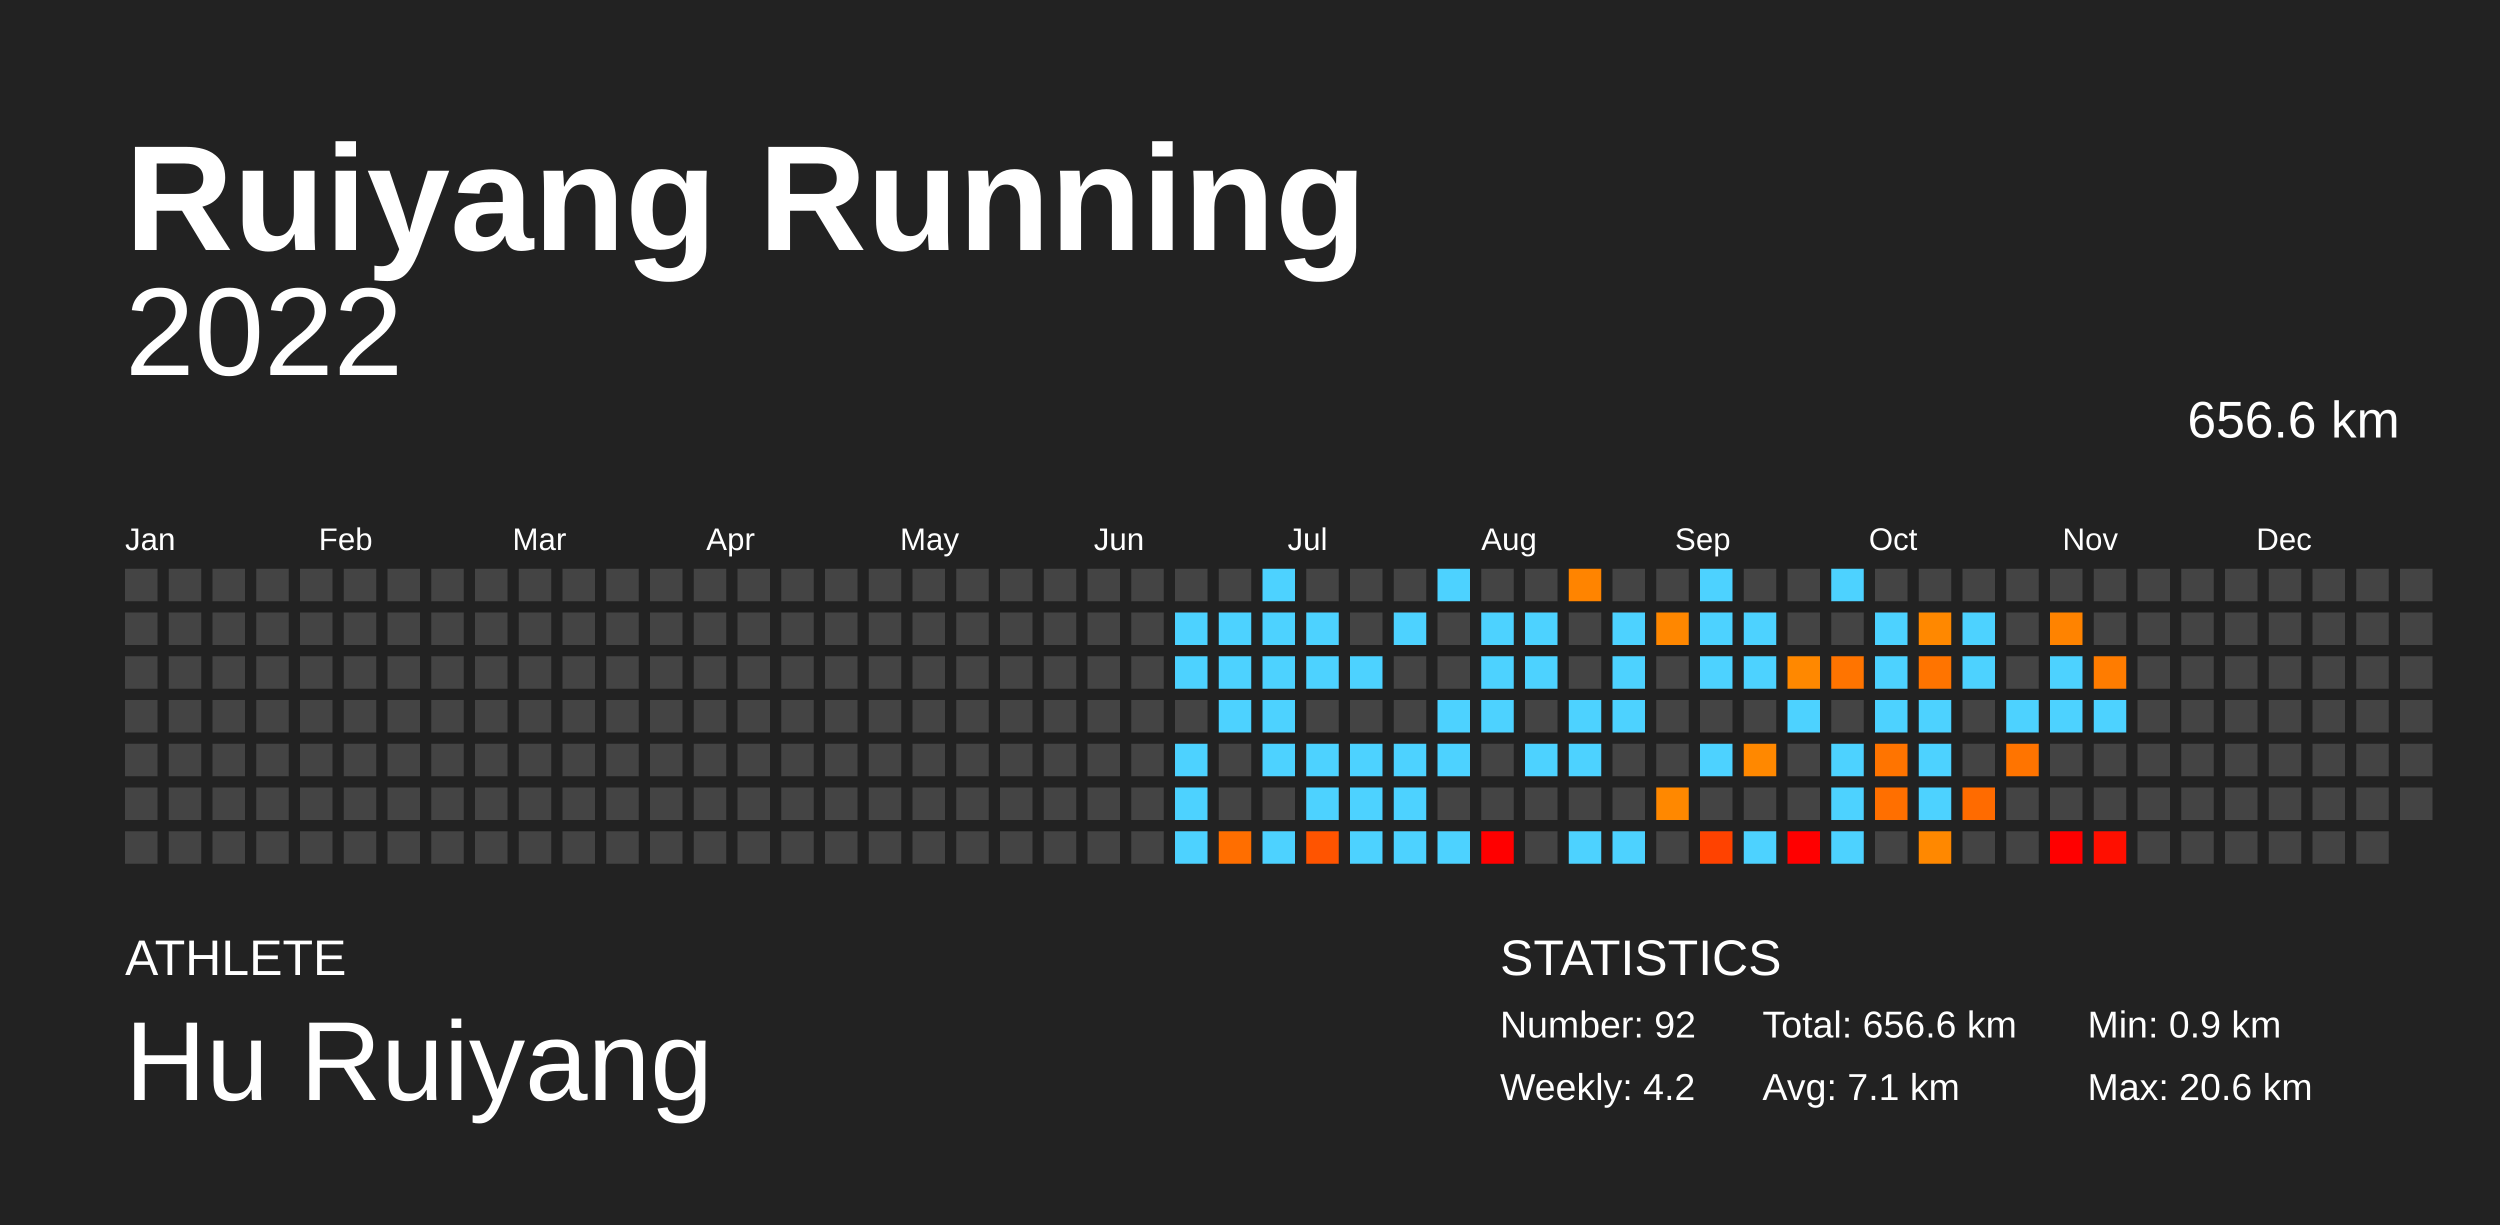
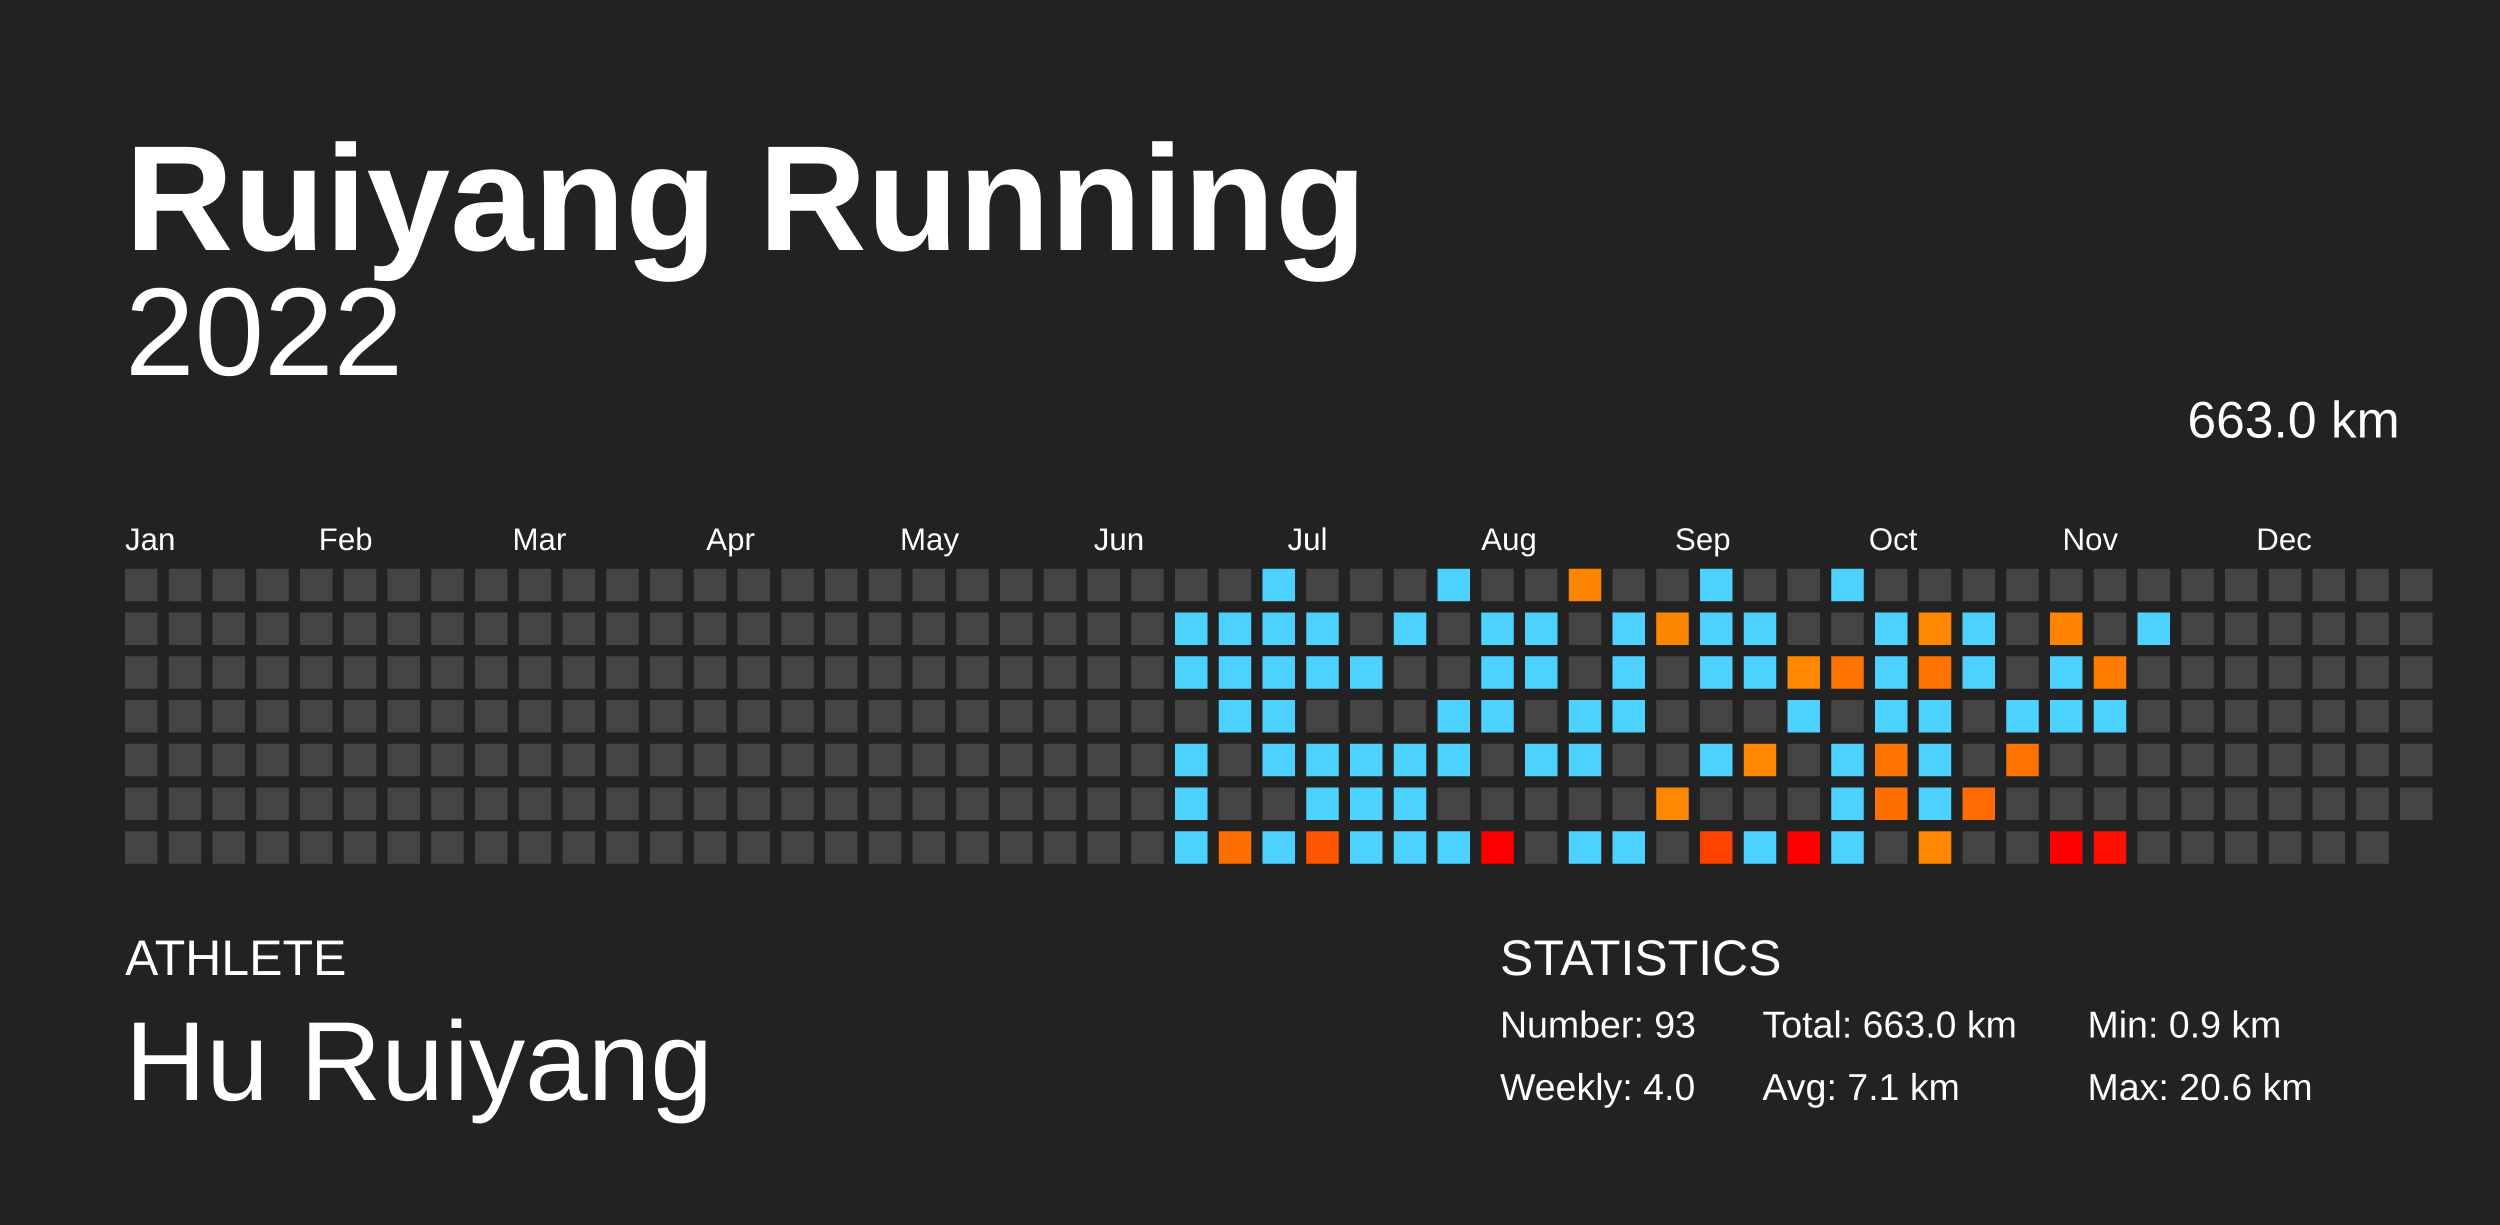
<svg xmlns="http://www.w3.org/2000/svg" baseProfile="full" height="98mm" version="1.1" viewBox="0,0,200,98" width="200mm">
  <defs />
  <rect fill="#222222" height="98" width="200" x="0" y="0" />
  <text fill="#FFFFFF" style="font-size:12px; font-family:Arial; font-weight:bold;" x="10" y="20">Ruiyang Running</text>
  <text fill="#FFFFFF" style="font-size:4px; font-family:Arial" x="10" y="78">ATHLETE</text>
  <text fill="#FFFFFF" style="font-size:9px; font-family:Arial" x="10" y="88">Hu Ruiyang</text>
  <text fill="#FFFFFF" style="font-size:4px; font-family:Arial" x="120" y="78">STATISTICS</text>
-   <text fill="#FFFFFF" style="font-size:3px; font-family:Arial" x="120" y="83">Number: 92</text>
-   <text fill="#FFFFFF" style="font-size:3px; font-family:Arial" x="120" y="88">Weekly: 4.2</text>
-   <text fill="#FFFFFF" style="font-size:3px; font-family:Arial" x="141" y="83">Total: 656.6 km</text>
+   <text fill="#FFFFFF" style="font-size:3px; font-family:Arial" x="120" y="83">Number: 93</text>
+   <text fill="#FFFFFF" style="font-size:3px; font-family:Arial" x="120" y="88">Weekly: 4.0</text>
+   <text fill="#FFFFFF" style="font-size:3px; font-family:Arial" x="141" y="83">Total: 663.0 km</text>
  <text fill="#FFFFFF" style="font-size:3px; font-family:Arial" x="141" y="88">Avg: 7.1 km</text>
  <text fill="#FFFFFF" style="font-size:3px; font-family:Arial" x="167" y="83">Min: 0.9 km</text>
  <text fill="#FFFFFF" style="font-size:3px; font-family:Arial" x="167" y="88">Max: 20.6 km</text>
  <text alignment-baseline="hanging" fill="#FFFFFF" style="font-size:10.0px; font-family:Arial;" x="10" y="30">2022</text>
-   <text alignment-baseline="hanging" fill="#FFFFFF" style="font-size:4.125px; font-family:Arial;" x="175" y="35">656.6 km</text>
+   <text alignment-baseline="hanging" fill="#FFFFFF" style="font-size:4.125px; font-family:Arial;" x="175" y="35">663.0 km</text>
  <text fill="#FFFFFF" style="font-size:2.5px; font-family:Arial" x="10.0" y="44">Jan</text>
  <text fill="#FFFFFF" style="font-size:2.5px; font-family:Arial" x="25.5" y="44">Feb</text>
  <text fill="#FFFFFF" style="font-size:2.5px; font-family:Arial" x="41.0" y="44">Mar</text>
  <text fill="#FFFFFF" style="font-size:2.5px; font-family:Arial" x="56.5" y="44">Apr</text>
  <text fill="#FFFFFF" style="font-size:2.5px; font-family:Arial" x="72.0" y="44">May</text>
  <text fill="#FFFFFF" style="font-size:2.5px; font-family:Arial" x="87.5" y="44">Jun</text>
  <text fill="#FFFFFF" style="font-size:2.5px; font-family:Arial" x="103.0" y="44">Jul</text>
  <text fill="#FFFFFF" style="font-size:2.5px; font-family:Arial" x="118.5" y="44">Aug</text>
  <text fill="#FFFFFF" style="font-size:2.5px; font-family:Arial" x="134.0" y="44">Sep</text>
  <text fill="#FFFFFF" style="font-size:2.5px; font-family:Arial" x="149.5" y="44">Oct</text>
  <text fill="#FFFFFF" style="font-size:2.5px; font-family:Arial" x="165.0" y="44">Nov</text>
  <text fill="#FFFFFF" style="font-size:2.5px; font-family:Arial" x="180.5" y="44">Dec</text>
  <rect fill="#444444" height="2.6" width="2.6" x="10.0" y="45.5" />
  <rect fill="#444444" height="2.6" width="2.6" x="10.0" y="49.0" />
  <rect fill="#444444" height="2.6" width="2.6" x="10.0" y="52.5" />
  <rect fill="#444444" height="2.6" width="2.6" x="10.0" y="56.0" />
  <rect fill="#444444" height="2.6" width="2.6" x="10.0" y="59.5" />
  <rect fill="#444444" height="2.6" width="2.6" x="10.0" y="63.0" />
  <rect fill="#444444" height="2.6" width="2.6" x="10.0" y="66.5" />
  <rect fill="#444444" height="2.6" width="2.6" x="13.5" y="45.5" />
  <rect fill="#444444" height="2.6" width="2.6" x="13.5" y="49.0" />
  <rect fill="#444444" height="2.6" width="2.6" x="13.5" y="52.5" />
  <rect fill="#444444" height="2.6" width="2.6" x="13.5" y="56.0" />
  <rect fill="#444444" height="2.6" width="2.6" x="13.5" y="59.5" />
  <rect fill="#444444" height="2.6" width="2.6" x="13.5" y="63.0" />
  <rect fill="#444444" height="2.6" width="2.6" x="13.5" y="66.5" />
  <rect fill="#444444" height="2.6" width="2.6" x="17.0" y="45.5" />
  <rect fill="#444444" height="2.6" width="2.6" x="17.0" y="49.0" />
  <rect fill="#444444" height="2.6" width="2.6" x="17.0" y="52.5" />
  <rect fill="#444444" height="2.6" width="2.6" x="17.0" y="56.0" />
  <rect fill="#444444" height="2.6" width="2.6" x="17.0" y="59.5" />
  <rect fill="#444444" height="2.6" width="2.6" x="17.0" y="63.0" />
  <rect fill="#444444" height="2.6" width="2.6" x="17.0" y="66.5" />
  <rect fill="#444444" height="2.6" width="2.6" x="20.5" y="45.5" />
  <rect fill="#444444" height="2.6" width="2.6" x="20.5" y="49.0" />
  <rect fill="#444444" height="2.6" width="2.6" x="20.5" y="52.5" />
  <rect fill="#444444" height="2.6" width="2.6" x="20.5" y="56.0" />
  <rect fill="#444444" height="2.6" width="2.6" x="20.5" y="59.5" />
  <rect fill="#444444" height="2.6" width="2.6" x="20.5" y="63.0" />
  <rect fill="#444444" height="2.6" width="2.6" x="20.5" y="66.5" />
  <rect fill="#444444" height="2.6" width="2.6" x="24.0" y="45.5" />
  <rect fill="#444444" height="2.6" width="2.6" x="24.0" y="49.0" />
  <rect fill="#444444" height="2.6" width="2.6" x="24.0" y="52.5" />
  <rect fill="#444444" height="2.6" width="2.6" x="24.0" y="56.0" />
  <rect fill="#444444" height="2.6" width="2.6" x="24.0" y="59.5" />
  <rect fill="#444444" height="2.6" width="2.6" x="24.0" y="63.0" />
  <rect fill="#444444" height="2.6" width="2.6" x="24.0" y="66.5" />
  <rect fill="#444444" height="2.6" width="2.6" x="27.5" y="45.5" />
  <rect fill="#444444" height="2.6" width="2.6" x="27.5" y="49.0" />
  <rect fill="#444444" height="2.6" width="2.6" x="27.5" y="52.5" />
  <rect fill="#444444" height="2.6" width="2.6" x="27.5" y="56.0" />
  <rect fill="#444444" height="2.6" width="2.6" x="27.5" y="59.5" />
  <rect fill="#444444" height="2.6" width="2.6" x="27.5" y="63.0" />
  <rect fill="#444444" height="2.6" width="2.6" x="27.5" y="66.5" />
  <rect fill="#444444" height="2.6" width="2.6" x="31.0" y="45.5" />
  <rect fill="#444444" height="2.6" width="2.6" x="31.0" y="49.0" />
  <rect fill="#444444" height="2.6" width="2.6" x="31.0" y="52.5" />
  <rect fill="#444444" height="2.6" width="2.6" x="31.0" y="56.0" />
  <rect fill="#444444" height="2.6" width="2.6" x="31.0" y="59.5" />
  <rect fill="#444444" height="2.6" width="2.6" x="31.0" y="63.0" />
  <rect fill="#444444" height="2.6" width="2.6" x="31.0" y="66.5" />
  <rect fill="#444444" height="2.6" width="2.6" x="34.5" y="45.5" />
  <rect fill="#444444" height="2.6" width="2.6" x="34.5" y="49.0" />
  <rect fill="#444444" height="2.6" width="2.6" x="34.5" y="52.5" />
  <rect fill="#444444" height="2.6" width="2.6" x="34.5" y="56.0" />
  <rect fill="#444444" height="2.6" width="2.6" x="34.5" y="59.5" />
  <rect fill="#444444" height="2.6" width="2.6" x="34.5" y="63.0" />
  <rect fill="#444444" height="2.6" width="2.6" x="34.5" y="66.5" />
  <rect fill="#444444" height="2.6" width="2.6" x="38.0" y="45.5" />
  <rect fill="#444444" height="2.6" width="2.6" x="38.0" y="49.0" />
  <rect fill="#444444" height="2.6" width="2.6" x="38.0" y="52.5" />
  <rect fill="#444444" height="2.6" width="2.6" x="38.0" y="56.0" />
  <rect fill="#444444" height="2.6" width="2.6" x="38.0" y="59.5" />
  <rect fill="#444444" height="2.6" width="2.6" x="38.0" y="63.0" />
  <rect fill="#444444" height="2.6" width="2.6" x="38.0" y="66.5" />
  <rect fill="#444444" height="2.6" width="2.6" x="41.5" y="45.5" />
  <rect fill="#444444" height="2.6" width="2.6" x="41.5" y="49.0" />
  <rect fill="#444444" height="2.6" width="2.6" x="41.5" y="52.5" />
  <rect fill="#444444" height="2.6" width="2.6" x="41.5" y="56.0" />
  <rect fill="#444444" height="2.6" width="2.6" x="41.5" y="59.5" />
  <rect fill="#444444" height="2.6" width="2.6" x="41.5" y="63.0" />
  <rect fill="#444444" height="2.6" width="2.6" x="41.5" y="66.5" />
  <rect fill="#444444" height="2.6" width="2.6" x="45.0" y="45.5" />
  <rect fill="#444444" height="2.6" width="2.6" x="45.0" y="49.0" />
  <rect fill="#444444" height="2.6" width="2.6" x="45.0" y="52.5" />
  <rect fill="#444444" height="2.6" width="2.6" x="45.0" y="56.0" />
  <rect fill="#444444" height="2.6" width="2.6" x="45.0" y="59.5" />
  <rect fill="#444444" height="2.6" width="2.6" x="45.0" y="63.0" />
  <rect fill="#444444" height="2.6" width="2.6" x="45.0" y="66.5" />
  <rect fill="#444444" height="2.6" width="2.6" x="48.5" y="45.5" />
  <rect fill="#444444" height="2.6" width="2.6" x="48.5" y="49.0" />
  <rect fill="#444444" height="2.6" width="2.6" x="48.5" y="52.5" />
  <rect fill="#444444" height="2.6" width="2.6" x="48.5" y="56.0" />
  <rect fill="#444444" height="2.6" width="2.6" x="48.5" y="59.5" />
  <rect fill="#444444" height="2.6" width="2.6" x="48.5" y="63.0" />
  <rect fill="#444444" height="2.6" width="2.6" x="48.5" y="66.5" />
  <rect fill="#444444" height="2.6" width="2.6" x="52.0" y="45.5" />
  <rect fill="#444444" height="2.6" width="2.6" x="52.0" y="49.0" />
  <rect fill="#444444" height="2.6" width="2.6" x="52.0" y="52.5" />
  <rect fill="#444444" height="2.6" width="2.6" x="52.0" y="56.0" />
  <rect fill="#444444" height="2.6" width="2.6" x="52.0" y="59.5" />
  <rect fill="#444444" height="2.6" width="2.6" x="52.0" y="63.0" />
  <rect fill="#444444" height="2.6" width="2.6" x="52.0" y="66.5" />
  <rect fill="#444444" height="2.6" width="2.6" x="55.5" y="45.5" />
  <rect fill="#444444" height="2.6" width="2.6" x="55.5" y="49.0" />
  <rect fill="#444444" height="2.6" width="2.6" x="55.5" y="52.5" />
  <rect fill="#444444" height="2.6" width="2.6" x="55.5" y="56.0" />
  <rect fill="#444444" height="2.6" width="2.6" x="55.5" y="59.5" />
  <rect fill="#444444" height="2.6" width="2.6" x="55.5" y="63.0" />
  <rect fill="#444444" height="2.6" width="2.6" x="55.5" y="66.5" />
  <rect fill="#444444" height="2.6" width="2.6" x="59.0" y="45.5" />
  <rect fill="#444444" height="2.6" width="2.6" x="59.0" y="49.0" />
  <rect fill="#444444" height="2.6" width="2.6" x="59.0" y="52.5" />
  <rect fill="#444444" height="2.6" width="2.6" x="59.0" y="56.0" />
  <rect fill="#444444" height="2.6" width="2.6" x="59.0" y="59.5" />
  <rect fill="#444444" height="2.6" width="2.6" x="59.0" y="63.0" />
  <rect fill="#444444" height="2.6" width="2.6" x="59.0" y="66.5" />
  <rect fill="#444444" height="2.6" width="2.6" x="62.5" y="45.5" />
  <rect fill="#444444" height="2.6" width="2.6" x="62.5" y="49.0" />
  <rect fill="#444444" height="2.6" width="2.6" x="62.5" y="52.5" />
  <rect fill="#444444" height="2.6" width="2.6" x="62.5" y="56.0" />
  <rect fill="#444444" height="2.6" width="2.6" x="62.5" y="59.5" />
  <rect fill="#444444" height="2.6" width="2.6" x="62.5" y="63.0" />
  <rect fill="#444444" height="2.6" width="2.6" x="62.5" y="66.5" />
  <rect fill="#444444" height="2.6" width="2.6" x="66.0" y="45.5" />
  <rect fill="#444444" height="2.6" width="2.6" x="66.0" y="49.0" />
  <rect fill="#444444" height="2.6" width="2.6" x="66.0" y="52.5" />
  <rect fill="#444444" height="2.6" width="2.6" x="66.0" y="56.0" />
  <rect fill="#444444" height="2.6" width="2.6" x="66.0" y="59.5" />
  <rect fill="#444444" height="2.6" width="2.6" x="66.0" y="63.0" />
  <rect fill="#444444" height="2.6" width="2.6" x="66.0" y="66.5" />
  <rect fill="#444444" height="2.6" width="2.6" x="69.5" y="45.5" />
  <rect fill="#444444" height="2.6" width="2.6" x="69.5" y="49.0" />
  <rect fill="#444444" height="2.6" width="2.6" x="69.5" y="52.5" />
  <rect fill="#444444" height="2.6" width="2.6" x="69.5" y="56.0" />
  <rect fill="#444444" height="2.6" width="2.6" x="69.5" y="59.5" />
  <rect fill="#444444" height="2.6" width="2.6" x="69.5" y="63.0" />
  <rect fill="#444444" height="2.6" width="2.6" x="69.5" y="66.5" />
  <rect fill="#444444" height="2.6" width="2.6" x="73.0" y="45.5" />
  <rect fill="#444444" height="2.6" width="2.6" x="73.0" y="49.0" />
  <rect fill="#444444" height="2.6" width="2.6" x="73.0" y="52.5" />
  <rect fill="#444444" height="2.6" width="2.6" x="73.0" y="56.0" />
  <rect fill="#444444" height="2.6" width="2.6" x="73.0" y="59.5" />
  <rect fill="#444444" height="2.6" width="2.6" x="73.0" y="63.0" />
  <rect fill="#444444" height="2.6" width="2.6" x="73.0" y="66.5" />
  <rect fill="#444444" height="2.6" width="2.6" x="76.5" y="45.5" />
  <rect fill="#444444" height="2.6" width="2.6" x="76.5" y="49.0" />
  <rect fill="#444444" height="2.6" width="2.6" x="76.5" y="52.5" />
  <rect fill="#444444" height="2.6" width="2.6" x="76.5" y="56.0" />
  <rect fill="#444444" height="2.6" width="2.6" x="76.5" y="59.5" />
  <rect fill="#444444" height="2.6" width="2.6" x="76.5" y="63.0" />
  <rect fill="#444444" height="2.6" width="2.6" x="76.5" y="66.5" />
  <rect fill="#444444" height="2.6" width="2.6" x="80.0" y="45.5" />
  <rect fill="#444444" height="2.6" width="2.6" x="80.0" y="49.0" />
  <rect fill="#444444" height="2.6" width="2.6" x="80.0" y="52.5" />
  <rect fill="#444444" height="2.6" width="2.6" x="80.0" y="56.0" />
  <rect fill="#444444" height="2.6" width="2.6" x="80.0" y="59.5" />
  <rect fill="#444444" height="2.6" width="2.6" x="80.0" y="63.0" />
  <rect fill="#444444" height="2.6" width="2.6" x="80.0" y="66.5" />
  <rect fill="#444444" height="2.6" width="2.6" x="83.5" y="45.5" />
  <rect fill="#444444" height="2.6" width="2.6" x="83.5" y="49.0" />
  <rect fill="#444444" height="2.6" width="2.6" x="83.5" y="52.5" />
  <rect fill="#444444" height="2.6" width="2.6" x="83.5" y="56.0" />
  <rect fill="#444444" height="2.6" width="2.6" x="83.5" y="59.5" />
  <rect fill="#444444" height="2.6" width="2.6" x="83.5" y="63.0" />
  <rect fill="#444444" height="2.6" width="2.6" x="83.5" y="66.5" />
  <rect fill="#444444" height="2.6" width="2.6" x="87.0" y="45.5" />
  <rect fill="#444444" height="2.6" width="2.6" x="87.0" y="49.0" />
  <rect fill="#444444" height="2.6" width="2.6" x="87.0" y="52.5" />
  <rect fill="#444444" height="2.6" width="2.6" x="87.0" y="56.0" />
  <rect fill="#444444" height="2.6" width="2.6" x="87.0" y="59.5" />
  <rect fill="#444444" height="2.6" width="2.6" x="87.0" y="63.0" />
  <rect fill="#444444" height="2.6" width="2.6" x="87.0" y="66.5" />
  <rect fill="#444444" height="2.6" width="2.6" x="90.5" y="45.5" />
  <rect fill="#444444" height="2.6" width="2.6" x="90.5" y="49.0" />
  <rect fill="#444444" height="2.6" width="2.6" x="90.5" y="52.5" />
  <rect fill="#444444" height="2.6" width="2.6" x="90.5" y="56.0" />
  <rect fill="#444444" height="2.6" width="2.6" x="90.5" y="59.5" />
  <rect fill="#444444" height="2.6" width="2.6" x="90.5" y="63.0" />
  <rect fill="#444444" height="2.6" width="2.6" x="90.5" y="66.5" />
  <rect fill="#444444" height="2.6" width="2.6" x="94.0" y="45.5" />
  <rect fill="#4dd2ff" height="2.6" width="2.6" x="94.0" y="49.0" />
  <rect fill="#4dd2ff" height="2.6" width="2.6" x="94.0" y="52.5" />
  <rect fill="#444444" height="2.6" width="2.6" x="94.0" y="56.0" />
  <rect fill="#4dd2ff" height="2.6" width="2.6" x="94.0" y="59.5" />
  <rect fill="#4dd2ff" height="2.6" width="2.6" x="94.0" y="63.0" />
  <rect fill="#4dd2ff" height="2.6" width="2.6" x="94.0" y="66.5" />
  <rect fill="#444444" height="2.6" width="2.6" x="97.5" y="45.5" />
  <rect fill="#4dd2ff" height="2.6" width="2.6" x="97.5" y="49.0" />
  <rect fill="#4dd2ff" height="2.6" width="2.6" x="97.5" y="52.5" />
  <rect fill="#4dd2ff" height="2.6" width="2.6" x="97.5" y="56.0" />
  <rect fill="#444444" height="2.6" width="2.6" x="97.5" y="59.5" />
  <rect fill="#444444" height="2.6" width="2.6" x="97.5" y="63.0" />
  <rect fill="#ff6e00" height="2.6" width="2.6" x="97.5" y="66.5" />
  <rect fill="#4dd2ff" height="2.6" width="2.6" x="101.0" y="45.5" />
  <rect fill="#4dd2ff" height="2.6" width="2.6" x="101.0" y="49.0" />
  <rect fill="#4dd2ff" height="2.6" width="2.6" x="101.0" y="52.5" />
  <rect fill="#4dd2ff" height="2.6" width="2.6" x="101.0" y="56.0" />
  <rect fill="#4dd2ff" height="2.6" width="2.6" x="101.0" y="59.5" />
  <rect fill="#444444" height="2.6" width="2.6" x="101.0" y="63.0" />
  <rect fill="#4dd2ff" height="2.6" width="2.6" x="101.0" y="66.5" />
  <rect fill="#444444" height="2.6" width="2.6" x="104.5" y="45.5" />
  <rect fill="#4dd2ff" height="2.6" width="2.6" x="104.5" y="49.0" />
  <rect fill="#4dd2ff" height="2.6" width="2.6" x="104.5" y="52.5" />
  <rect fill="#444444" height="2.6" width="2.6" x="104.5" y="56.0" />
  <rect fill="#4dd2ff" height="2.6" width="2.6" x="104.5" y="59.5" />
  <rect fill="#4dd2ff" height="2.6" width="2.6" x="104.5" y="63.0" />
  <rect fill="#ff5400" height="2.6" width="2.6" x="104.5" y="66.5" />
  <rect fill="#444444" height="2.6" width="2.6" x="108.0" y="45.5" />
  <rect fill="#444444" height="2.6" width="2.6" x="108.0" y="49.0" />
  <rect fill="#4dd2ff" height="2.6" width="2.6" x="108.0" y="52.5" />
  <rect fill="#444444" height="2.6" width="2.6" x="108.0" y="56.0" />
  <rect fill="#4dd2ff" height="2.6" width="2.6" x="108.0" y="59.5" />
  <rect fill="#4dd2ff" height="2.6" width="2.6" x="108.0" y="63.0" />
  <rect fill="#4dd2ff" height="2.6" width="2.6" x="108.0" y="66.5" />
  <rect fill="#444444" height="2.6" width="2.6" x="111.5" y="45.5" />
  <rect fill="#4dd2ff" height="2.6" width="2.6" x="111.5" y="49.0" />
  <rect fill="#444444" height="2.6" width="2.6" x="111.5" y="52.5" />
  <rect fill="#444444" height="2.6" width="2.6" x="111.5" y="56.0" />
  <rect fill="#4dd2ff" height="2.6" width="2.6" x="111.5" y="59.5" />
  <rect fill="#4dd2ff" height="2.6" width="2.6" x="111.5" y="63.0" />
  <rect fill="#4dd2ff" height="2.6" width="2.6" x="111.5" y="66.5" />
  <rect fill="#4dd2ff" height="2.6" width="2.6" x="115.0" y="45.5" />
  <rect fill="#444444" height="2.6" width="2.6" x="115.0" y="49.0" />
  <rect fill="#444444" height="2.6" width="2.6" x="115.0" y="52.5" />
  <rect fill="#4dd2ff" height="2.6" width="2.6" x="115.0" y="56.0" />
  <rect fill="#4dd2ff" height="2.6" width="2.6" x="115.0" y="59.5" />
  <rect fill="#444444" height="2.6" width="2.6" x="115.0" y="63.0" />
  <rect fill="#4dd2ff" height="2.6" width="2.6" x="115.0" y="66.5" />
  <rect fill="#444444" height="2.6" width="2.6" x="118.5" y="45.5" />
  <rect fill="#4dd2ff" height="2.6" width="2.6" x="118.5" y="49.0" />
  <rect fill="#4dd2ff" height="2.6" width="2.6" x="118.5" y="52.5" />
  <rect fill="#4dd2ff" height="2.6" width="2.6" x="118.5" y="56.0" />
  <rect fill="#444444" height="2.6" width="2.6" x="118.5" y="59.5" />
  <rect fill="#444444" height="2.6" width="2.6" x="118.5" y="63.0" />
  <rect fill="red" height="2.6" width="2.6" x="118.5" y="66.5" />
  <rect fill="#444444" height="2.6" width="2.6" x="122.0" y="45.5" />
  <rect fill="#4dd2ff" height="2.6" width="2.6" x="122.0" y="49.0" />
  <rect fill="#4dd2ff" height="2.6" width="2.6" x="122.0" y="52.5" />
  <rect fill="#444444" height="2.6" width="2.6" x="122.0" y="56.0" />
  <rect fill="#4dd2ff" height="2.6" width="2.6" x="122.0" y="59.5" />
  <rect fill="#444444" height="2.6" width="2.6" x="122.0" y="63.0" />
  <rect fill="#444444" height="2.6" width="2.6" x="122.0" y="66.5" />
  <rect fill="#ff8400" height="2.6" width="2.6" x="125.5" y="45.5" />
  <rect fill="#444444" height="2.6" width="2.6" x="125.5" y="49.0" />
  <rect fill="#444444" height="2.6" width="2.6" x="125.5" y="52.5" />
  <rect fill="#4dd2ff" height="2.6" width="2.6" x="125.5" y="56.0" />
  <rect fill="#4dd2ff" height="2.6" width="2.6" x="125.5" y="59.5" />
  <rect fill="#444444" height="2.6" width="2.6" x="125.5" y="63.0" />
  <rect fill="#4dd2ff" height="2.6" width="2.6" x="125.5" y="66.5" />
  <rect fill="#444444" height="2.6" width="2.6" x="129.0" y="45.5" />
  <rect fill="#4dd2ff" height="2.6" width="2.6" x="129.0" y="49.0" />
  <rect fill="#4dd2ff" height="2.6" width="2.6" x="129.0" y="52.5" />
  <rect fill="#4dd2ff" height="2.6" width="2.6" x="129.0" y="56.0" />
  <rect fill="#444444" height="2.6" width="2.6" x="129.0" y="59.5" />
  <rect fill="#444444" height="2.6" width="2.6" x="129.0" y="63.0" />
  <rect fill="#4dd2ff" height="2.6" width="2.6" x="129.0" y="66.5" />
  <rect fill="#444444" height="2.6" width="2.6" x="132.5" y="45.5" />
  <rect fill="#ff8700" height="2.6" width="2.6" x="132.5" y="49.0" />
  <rect fill="#444444" height="2.6" width="2.6" x="132.5" y="52.5" />
  <rect fill="#444444" height="2.6" width="2.6" x="132.5" y="56.0" />
  <rect fill="#444444" height="2.6" width="2.6" x="132.5" y="59.5" />
  <rect fill="#ff8800" height="2.6" width="2.6" x="132.5" y="63.0" />
  <rect fill="#444444" height="2.6" width="2.6" x="132.5" y="66.5" />
  <rect fill="#4dd2ff" height="2.6" width="2.6" x="136.0" y="45.5" />
  <rect fill="#4dd2ff" height="2.6" width="2.6" x="136.0" y="49.0" />
  <rect fill="#4dd2ff" height="2.6" width="2.6" x="136.0" y="52.5" />
  <rect fill="#444444" height="2.6" width="2.6" x="136.0" y="56.0" />
  <rect fill="#4dd2ff" height="2.6" width="2.6" x="136.0" y="59.5" />
  <rect fill="#444444" height="2.6" width="2.6" x="136.0" y="63.0" />
  <rect fill="#ff4200" height="2.6" width="2.6" x="136.0" y="66.5" />
  <rect fill="#444444" height="2.6" width="2.6" x="139.5" y="45.5" />
  <rect fill="#4dd2ff" height="2.6" width="2.6" x="139.5" y="49.0" />
  <rect fill="#4dd2ff" height="2.6" width="2.6" x="139.5" y="52.5" />
  <rect fill="#444444" height="2.6" width="2.6" x="139.5" y="56.0" />
  <rect fill="#ff8800" height="2.6" width="2.6" x="139.5" y="59.5" />
  <rect fill="#444444" height="2.6" width="2.6" x="139.5" y="63.0" />
  <rect fill="#4dd2ff" height="2.6" width="2.6" x="139.5" y="66.5" />
  <rect fill="#444444" height="2.6" width="2.6" x="143.0" y="45.5" />
  <rect fill="#444444" height="2.6" width="2.6" x="143.0" y="49.0" />
  <rect fill="#ff8800" height="2.6" width="2.6" x="143.0" y="52.5" />
  <rect fill="#4dd2ff" height="2.6" width="2.6" x="143.0" y="56.0" />
  <rect fill="#444444" height="2.6" width="2.6" x="143.0" y="59.5" />
  <rect fill="#444444" height="2.6" width="2.6" x="143.0" y="63.0" />
  <rect fill="red" height="2.6" width="2.6" x="143.0" y="66.5" />
  <rect fill="#4dd2ff" height="2.6" width="2.6" x="146.5" y="45.5" />
  <rect fill="#444444" height="2.6" width="2.6" x="146.5" y="49.0" />
  <rect fill="#ff7400" height="2.6" width="2.6" x="146.5" y="52.5" />
  <rect fill="#444444" height="2.6" width="2.6" x="146.5" y="56.0" />
  <rect fill="#4dd2ff" height="2.6" width="2.6" x="146.5" y="59.5" />
  <rect fill="#4dd2ff" height="2.6" width="2.6" x="146.5" y="63.0" />
  <rect fill="#4dd2ff" height="2.6" width="2.6" x="146.5" y="66.5" />
  <rect fill="#444444" height="2.6" width="2.6" x="150.0" y="45.5" />
  <rect fill="#4dd2ff" height="2.6" width="2.6" x="150.0" y="49.0" />
  <rect fill="#4dd2ff" height="2.6" width="2.6" x="150.0" y="52.5" />
  <rect fill="#4dd2ff" height="2.6" width="2.6" x="150.0" y="56.0" />
  <rect fill="#ff7400" height="2.6" width="2.6" x="150.0" y="59.5" />
  <rect fill="#ff6f00" height="2.6" width="2.6" x="150.0" y="63.0" />
  <rect fill="#444444" height="2.6" width="2.6" x="150.0" y="66.5" />
  <rect fill="#444444" height="2.6" width="2.6" x="153.5" y="45.5" />
  <rect fill="#ff8800" height="2.6" width="2.6" x="153.5" y="49.0" />
  <rect fill="#ff7400" height="2.6" width="2.6" x="153.5" y="52.5" />
  <rect fill="#4dd2ff" height="2.6" width="2.6" x="153.5" y="56.0" />
  <rect fill="#4dd2ff" height="2.6" width="2.6" x="153.5" y="59.5" />
  <rect fill="#4dd2ff" height="2.6" width="2.6" x="153.5" y="63.0" />
  <rect fill="#ff8800" height="2.6" width="2.6" x="153.5" y="66.5" />
  <rect fill="#444444" height="2.6" width="2.6" x="157.0" y="45.5" />
  <rect fill="#4dd2ff" height="2.6" width="2.6" x="157.0" y="49.0" />
  <rect fill="#4dd2ff" height="2.6" width="2.6" x="157.0" y="52.5" />
  <rect fill="#444444" height="2.6" width="2.6" x="157.0" y="56.0" />
  <rect fill="#444444" height="2.6" width="2.6" x="157.0" y="59.5" />
  <rect fill="#ff6b00" height="2.6" width="2.6" x="157.0" y="63.0" />
  <rect fill="#444444" height="2.6" width="2.6" x="157.0" y="66.5" />
  <rect fill="#444444" height="2.6" width="2.6" x="160.5" y="45.5" />
  <rect fill="#444444" height="2.6" width="2.6" x="160.5" y="49.0" />
  <rect fill="#444444" height="2.6" width="2.6" x="160.5" y="52.5" />
  <rect fill="#4dd2ff" height="2.6" width="2.6" x="160.5" y="56.0" />
  <rect fill="#ff7400" height="2.6" width="2.6" x="160.5" y="59.5" />
  <rect fill="#444444" height="2.6" width="2.6" x="160.5" y="63.0" />
  <rect fill="#444444" height="2.6" width="2.6" x="160.5" y="66.5" />
  <rect fill="#444444" height="2.6" width="2.6" x="164.0" y="45.5" />
  <rect fill="#ff8300" height="2.6" width="2.6" x="164.0" y="49.0" />
  <rect fill="#4dd2ff" height="2.6" width="2.6" x="164.0" y="52.5" />
  <rect fill="#4dd2ff" height="2.6" width="2.6" x="164.0" y="56.0" />
  <rect fill="#444444" height="2.6" width="2.6" x="164.0" y="59.5" />
  <rect fill="#444444" height="2.6" width="2.6" x="164.0" y="63.0" />
  <rect fill="red" height="2.6" width="2.6" x="164.0" y="66.5" />
  <rect fill="#444444" height="2.6" width="2.6" x="167.5" y="45.5" />
  <rect fill="#444444" height="2.6" width="2.6" x="167.5" y="49.0" />
  <rect fill="#ff7c00" height="2.6" width="2.6" x="167.5" y="52.5" />
  <rect fill="#4dd2ff" height="2.6" width="2.6" x="167.5" y="56.0" />
  <rect fill="#444444" height="2.6" width="2.6" x="167.5" y="59.5" />
  <rect fill="#444444" height="2.6" width="2.6" x="167.5" y="63.0" />
  <rect fill="#ff0f00" height="2.6" width="2.6" x="167.5" y="66.5" />
  <rect fill="#444444" height="2.6" width="2.6" x="171.0" y="45.5" />
-   <rect fill="#444444" height="2.6" width="2.6" x="171.0" y="49.0" />
+   <rect fill="#4dd2ff" height="2.6" width="2.6" x="171.0" y="49.0" />
  <rect fill="#444444" height="2.6" width="2.6" x="171.0" y="52.5" />
  <rect fill="#444444" height="2.6" width="2.6" x="171.0" y="56.0" />
  <rect fill="#444444" height="2.6" width="2.6" x="171.0" y="59.5" />
  <rect fill="#444444" height="2.6" width="2.6" x="171.0" y="63.0" />
  <rect fill="#444444" height="2.6" width="2.6" x="171.0" y="66.5" />
  <rect fill="#444444" height="2.6" width="2.6" x="174.5" y="45.5" />
  <rect fill="#444444" height="2.6" width="2.6" x="174.5" y="49.0" />
  <rect fill="#444444" height="2.6" width="2.6" x="174.5" y="52.5" />
  <rect fill="#444444" height="2.6" width="2.6" x="174.5" y="56.0" />
  <rect fill="#444444" height="2.6" width="2.6" x="174.5" y="59.5" />
  <rect fill="#444444" height="2.6" width="2.6" x="174.5" y="63.0" />
  <rect fill="#444444" height="2.6" width="2.6" x="174.5" y="66.5" />
  <rect fill="#444444" height="2.6" width="2.6" x="178.0" y="45.5" />
  <rect fill="#444444" height="2.6" width="2.6" x="178.0" y="49.0" />
  <rect fill="#444444" height="2.6" width="2.6" x="178.0" y="52.5" />
  <rect fill="#444444" height="2.6" width="2.6" x="178.0" y="56.0" />
  <rect fill="#444444" height="2.6" width="2.6" x="178.0" y="59.5" />
  <rect fill="#444444" height="2.6" width="2.6" x="178.0" y="63.0" />
  <rect fill="#444444" height="2.6" width="2.6" x="178.0" y="66.5" />
  <rect fill="#444444" height="2.6" width="2.6" x="181.5" y="45.5" />
  <rect fill="#444444" height="2.6" width="2.6" x="181.5" y="49.0" />
  <rect fill="#444444" height="2.6" width="2.6" x="181.5" y="52.5" />
  <rect fill="#444444" height="2.6" width="2.6" x="181.5" y="56.0" />
  <rect fill="#444444" height="2.6" width="2.6" x="181.5" y="59.5" />
  <rect fill="#444444" height="2.6" width="2.6" x="181.5" y="63.0" />
  <rect fill="#444444" height="2.6" width="2.6" x="181.5" y="66.5" />
  <rect fill="#444444" height="2.6" width="2.6" x="185.0" y="45.5" />
  <rect fill="#444444" height="2.6" width="2.6" x="185.0" y="49.0" />
  <rect fill="#444444" height="2.6" width="2.6" x="185.0" y="52.5" />
  <rect fill="#444444" height="2.6" width="2.6" x="185.0" y="56.0" />
  <rect fill="#444444" height="2.6" width="2.6" x="185.0" y="59.5" />
  <rect fill="#444444" height="2.6" width="2.6" x="185.0" y="63.0" />
  <rect fill="#444444" height="2.6" width="2.6" x="185.0" y="66.5" />
  <rect fill="#444444" height="2.6" width="2.6" x="188.5" y="45.5" />
  <rect fill="#444444" height="2.6" width="2.6" x="188.5" y="49.0" />
  <rect fill="#444444" height="2.6" width="2.6" x="188.5" y="52.5" />
  <rect fill="#444444" height="2.6" width="2.6" x="188.5" y="56.0" />
  <rect fill="#444444" height="2.6" width="2.6" x="188.5" y="59.5" />
  <rect fill="#444444" height="2.6" width="2.6" x="188.5" y="63.0" />
  <rect fill="#444444" height="2.6" width="2.6" x="188.5" y="66.5" />
  <rect fill="#444444" height="2.6" width="2.6" x="192.0" y="45.5" />
  <rect fill="#444444" height="2.6" width="2.6" x="192.0" y="49.0" />
  <rect fill="#444444" height="2.6" width="2.6" x="192.0" y="52.5" />
  <rect fill="#444444" height="2.6" width="2.6" x="192.0" y="56.0" />
  <rect fill="#444444" height="2.6" width="2.6" x="192.0" y="59.5" />
  <rect fill="#444444" height="2.6" width="2.6" x="192.0" y="63.0" />
</svg>
